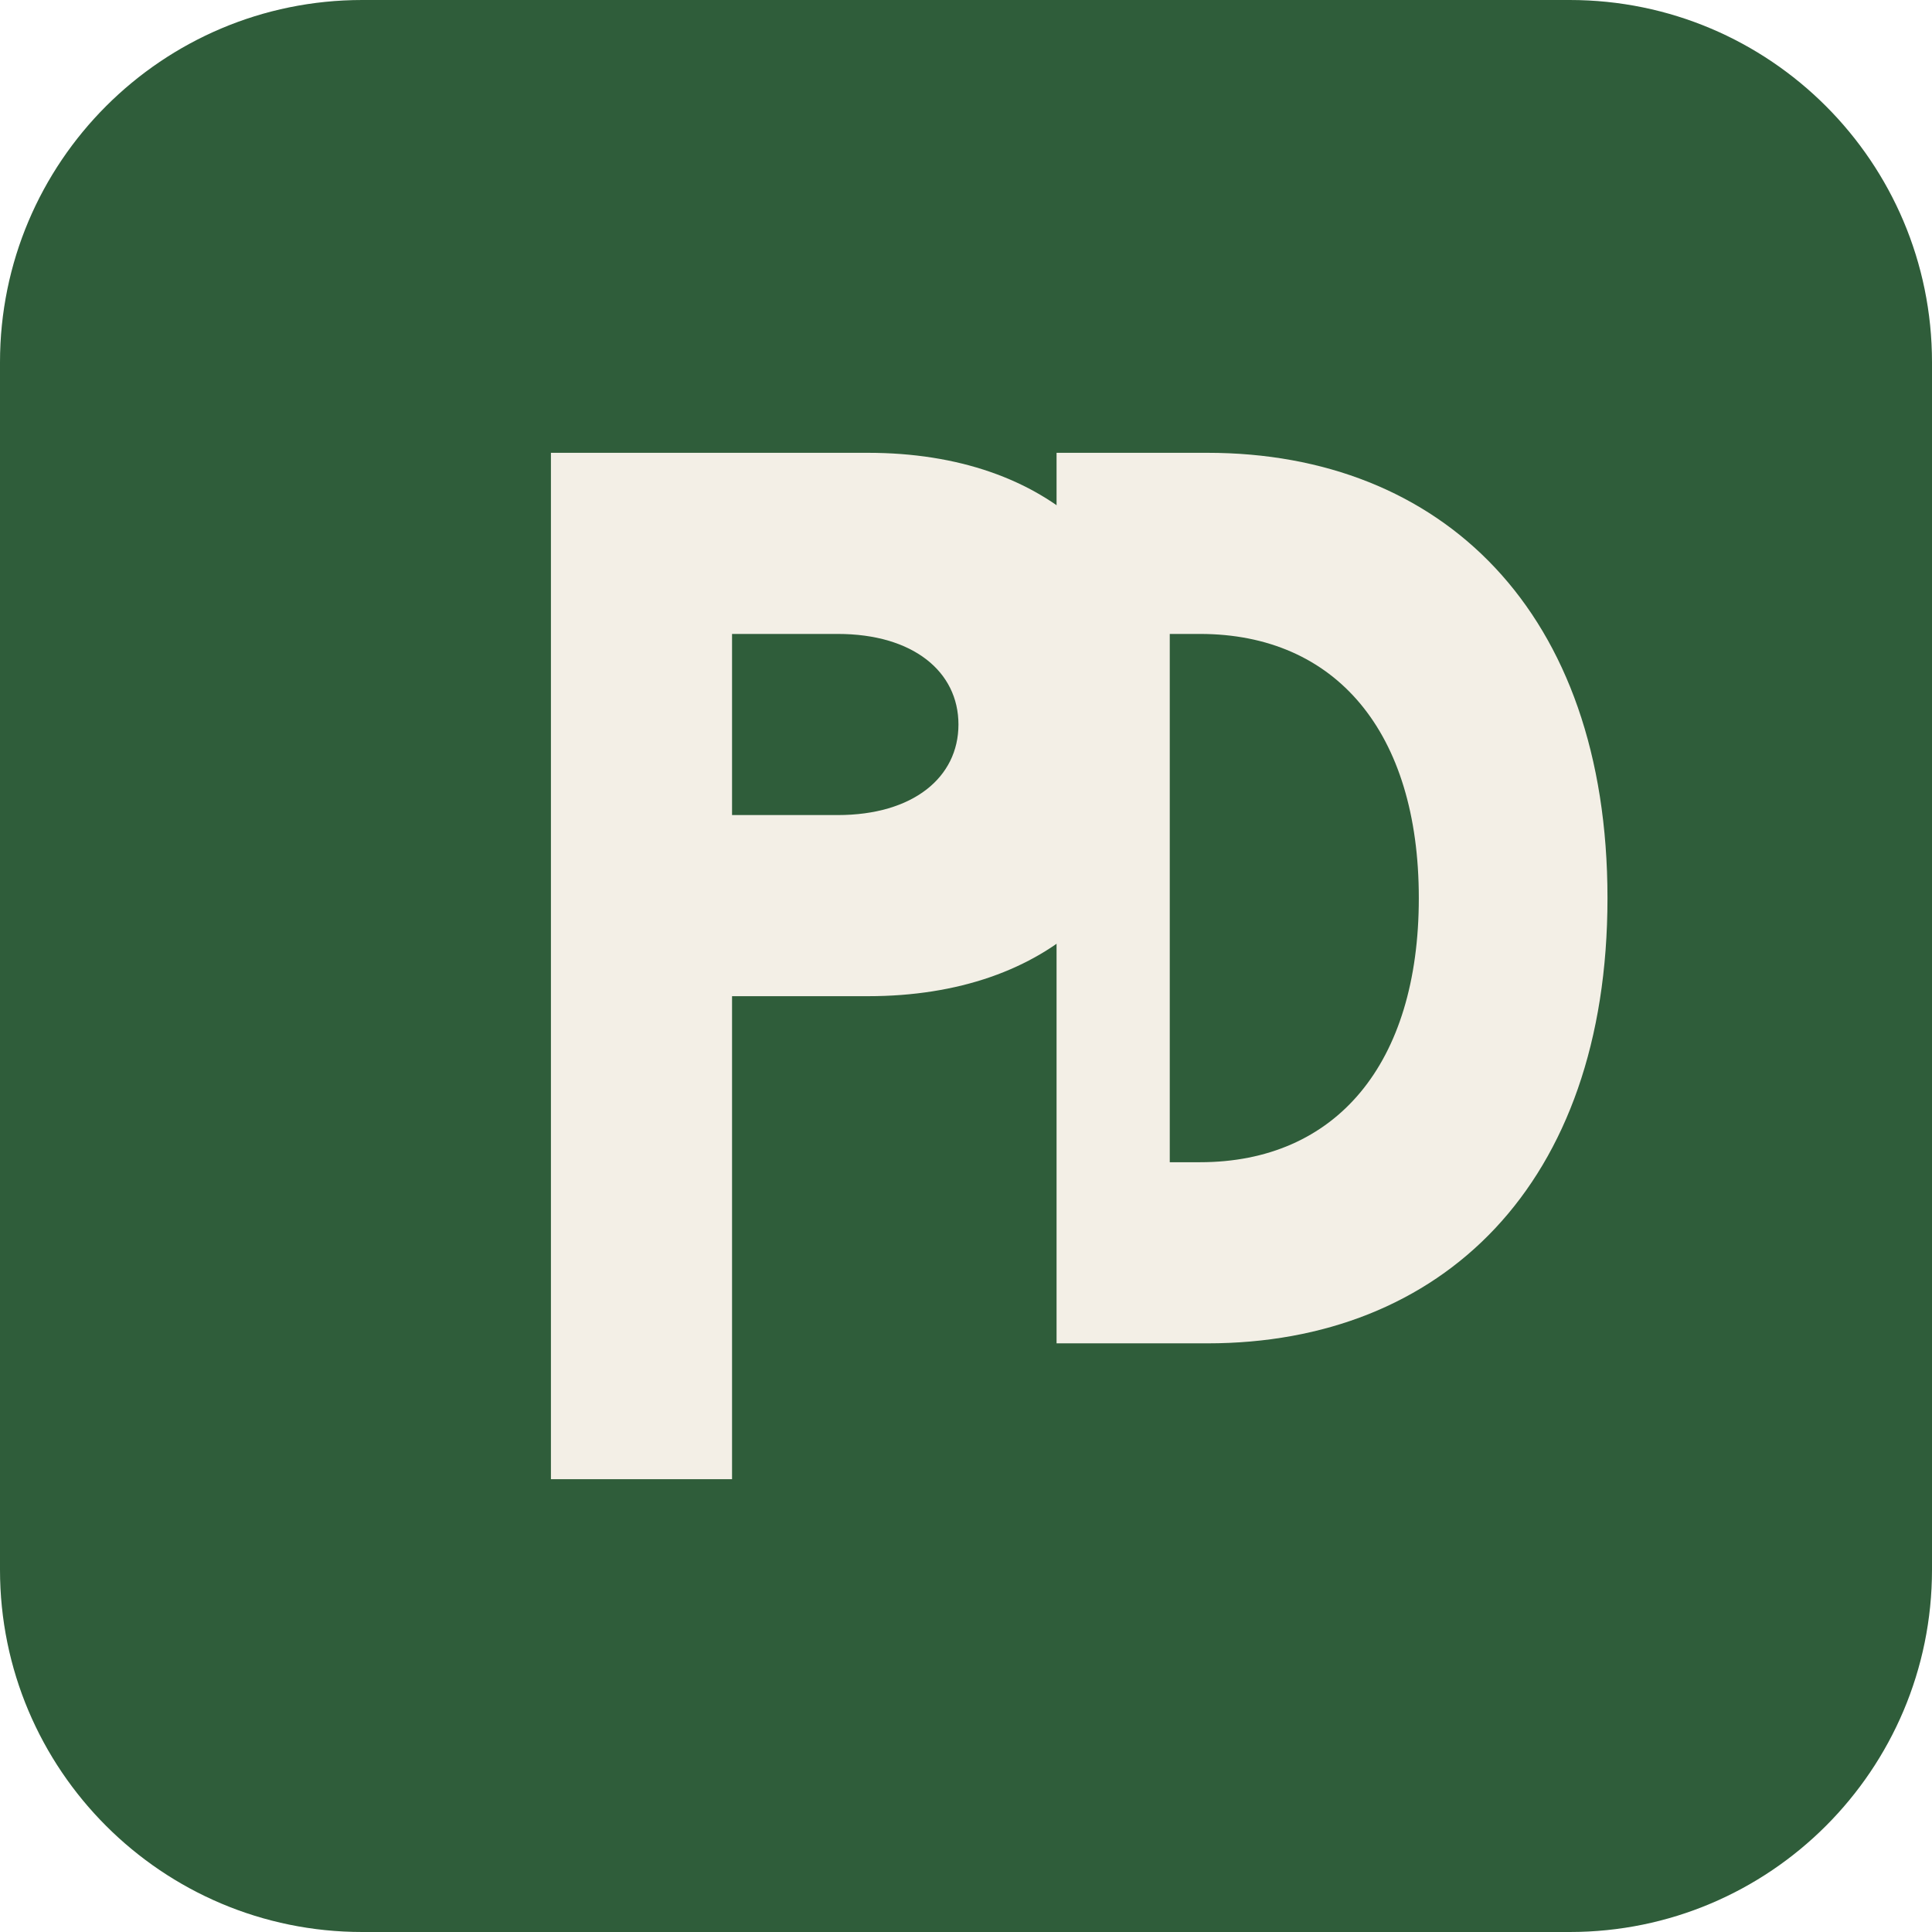
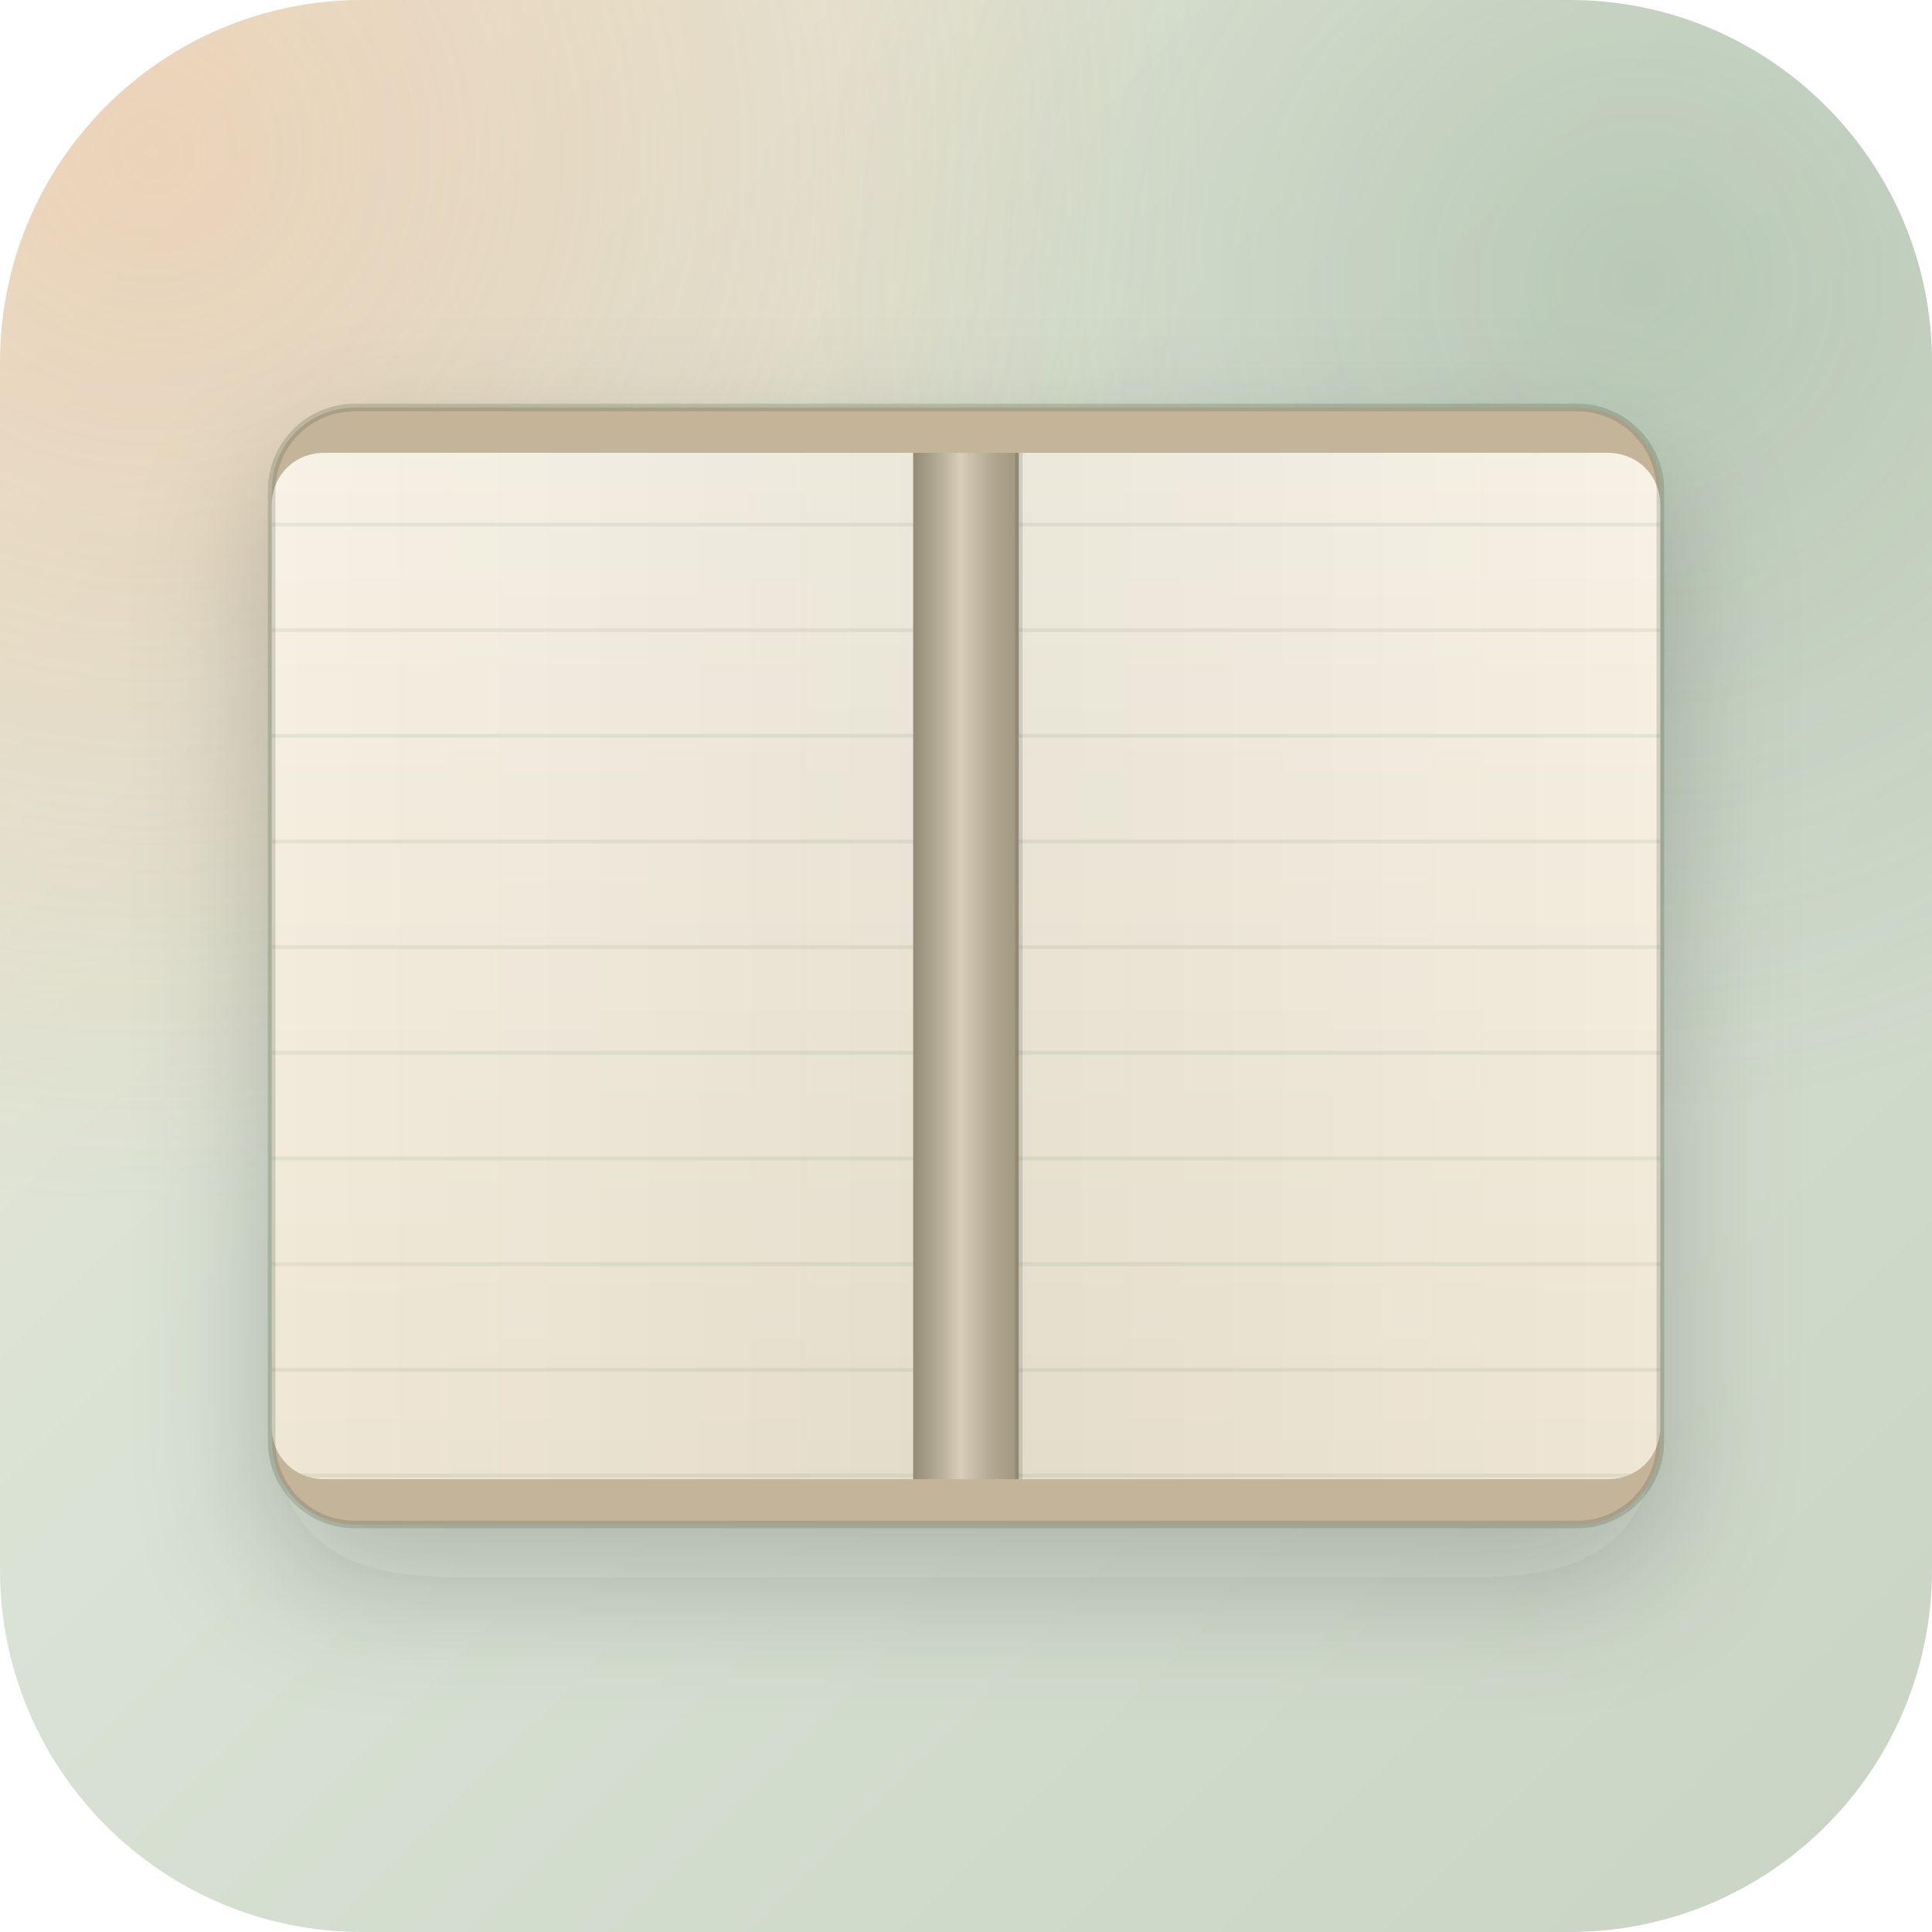
<svg xmlns="http://www.w3.org/2000/svg" width="512" height="512" viewBox="0 0 512 512" role="img" aria-label="My Cookbook">
-   <rect width="512" height="512" rx="96" fill="#2f5d3a" />
-   <path d="M146 120h84c48 0 78 28 78 72s-30 72-78 72h-36v128h-48V120zm48 96h28c20 0 32-10 32-24s-12-24-32-24h-28v48z" fill="#f3efe6" />
-   <path d="M320 120c62 0 106 42 106 118s-44 118-106 118h-40V120h40zm-2 188c36 0 58-26 58-70s-22-70-58-70h-8v140h8z" fill="#f3efe6" />
+   <defs>
+     <linearGradient id="pageWash" x1="0" y1="0" x2="1" y2="1">
+       <stop offset="0%" stop-color="#efe8d8" />
+       <stop offset="42%" stop-color="#d9e2d4" />
+       <stop offset="100%" stop-color="#c9d4c4" />
+     </linearGradient>
+     <radialGradient id="peachGlow" cx="0" cy="0" r="1" gradientUnits="userSpaceOnUse" gradientTransform="translate(40 40) rotate(90) scale(280)">
+       <stop offset="0%" stop-color="rgba(232,160,106,0.28)" />
+       <stop offset="100%" stop-color="rgba(232,160,106,0)" />
+     </radialGradient>
+     <radialGradient id="leafGlow" cx="0" cy="0" r="1" gradientUnits="userSpaceOnUse" gradientTransform="translate(435 75) rotate(90) scale(220)">
+       <stop offset="0%" stop-color="rgba(47,93,58,0.18)" />
+       <stop offset="100%" stop-color="rgba(47,93,58,0)" />
+     </radialGradient>
+     <linearGradient id="pagePaper" x1="0" y1="0" x2="0" y2="1">
+       <stop offset="0%" stop-color="#f7f2e6" />
+       <stop offset="100%" stop-color="#efe6d4" />
+     </linearGradient>
+     <linearGradient id="spineShade" x1="0" y1="0" x2="1" y2="0">
+       <stop offset="0%" stop-color="rgba(28,36,28,0.28)" />
+       <stop offset="45%" stop-color="rgba(255,252,246,0.35)" />
+       <stop offset="100%" stop-color="rgba(28,36,28,0.2)" />
+     </linearGradient>
+     <linearGradient id="leftShade" x1="1" y1="0" x2="0" y2="0">
+       <stop offset="0%" stop-color="rgba(28,36,28,0.05)" />
+       <stop offset="100%" stop-color="rgba(28,36,28,0)" />
+     </linearGradient>
+     <linearGradient id="rightShade" x1="0" y1="0" x2="1" y2="0">
+       <stop offset="0%" stop-color="rgba(28,36,28,0.05)" />
+       <stop offset="100%" stop-color="rgba(28,36,28,0)" />
+     </linearGradient>
+     <filter id="bookShadow" x="-20%" y="-20%" width="140%" height="140%">
+       <feDropShadow dx="0" dy="14" stdDeviation="18" flood-color="rgba(28,36,28,0.22)" />
+     </filter>
+     <pattern id="pageLines" width="512" height="28" patternUnits="userSpaceOnUse">
+       <line x1="0" y1="27" x2="512" y2="27" stroke="rgba(47,93,58,0.08)" stroke-width="1" />
+     </pattern>
+     <clipPath id="tile">
+       <rect width="512" height="512" rx="96" />
+     </clipPath>
+   </defs>
+   <g clip-path="url(#tile)">
+     <rect width="512" height="512" fill="url(#pageWash)" />
+     <rect width="512" height="512" fill="url(#peachGlow)" />
+     <rect width="512" height="512" fill="url(#leafGlow)" />
+     <g filter="url(#bookShadow)">
+       <rect x="72" y="108" width="368" height="296" rx="22" fill="#c4b59a" />
+       <path d="M86 120h156v272H86c-8 0-14-6-14-14V134c0-8 6-14 14-14z" fill="url(#pagePaper)" />
+       <path d="M86 120h156v272H86c-8 0-14-6-14-14V134c0-8 6-14 14-14z" fill="url(#pageLines)" />
+       <path d="M86 120h156v272H86c-8 0-14-6-14-14V134c0-8 6-14 14-14z" fill="url(#leftShade)" />
+       <rect x="242" y="120" width="28" height="272" fill="url(#spineShade)" />
+       <path d="M270 120h156c8 0 14 6 14 14v244c0 8-6 14-14 14H270V120z" fill="url(#pagePaper)" />
+       <path d="M270 120h156c8 0 14 6 14 14v244c0 8-6 14-14 14H270V120z" fill="url(#pageLines)" />
+       <path d="M270 120h156c8 0 14 6 14 14v244c0 8-6 14-14 14H270V120z" fill="url(#rightShade)" />
+       <path d="M270 120v272" stroke="rgba(28,36,28,0.14)" stroke-width="2" />
+       <rect x="72" y="108" width="368" height="296" rx="22" fill="none" stroke="rgba(28,36,28,0.16)" stroke-width="2" />
+     </g>
+   </g>
</svg>
